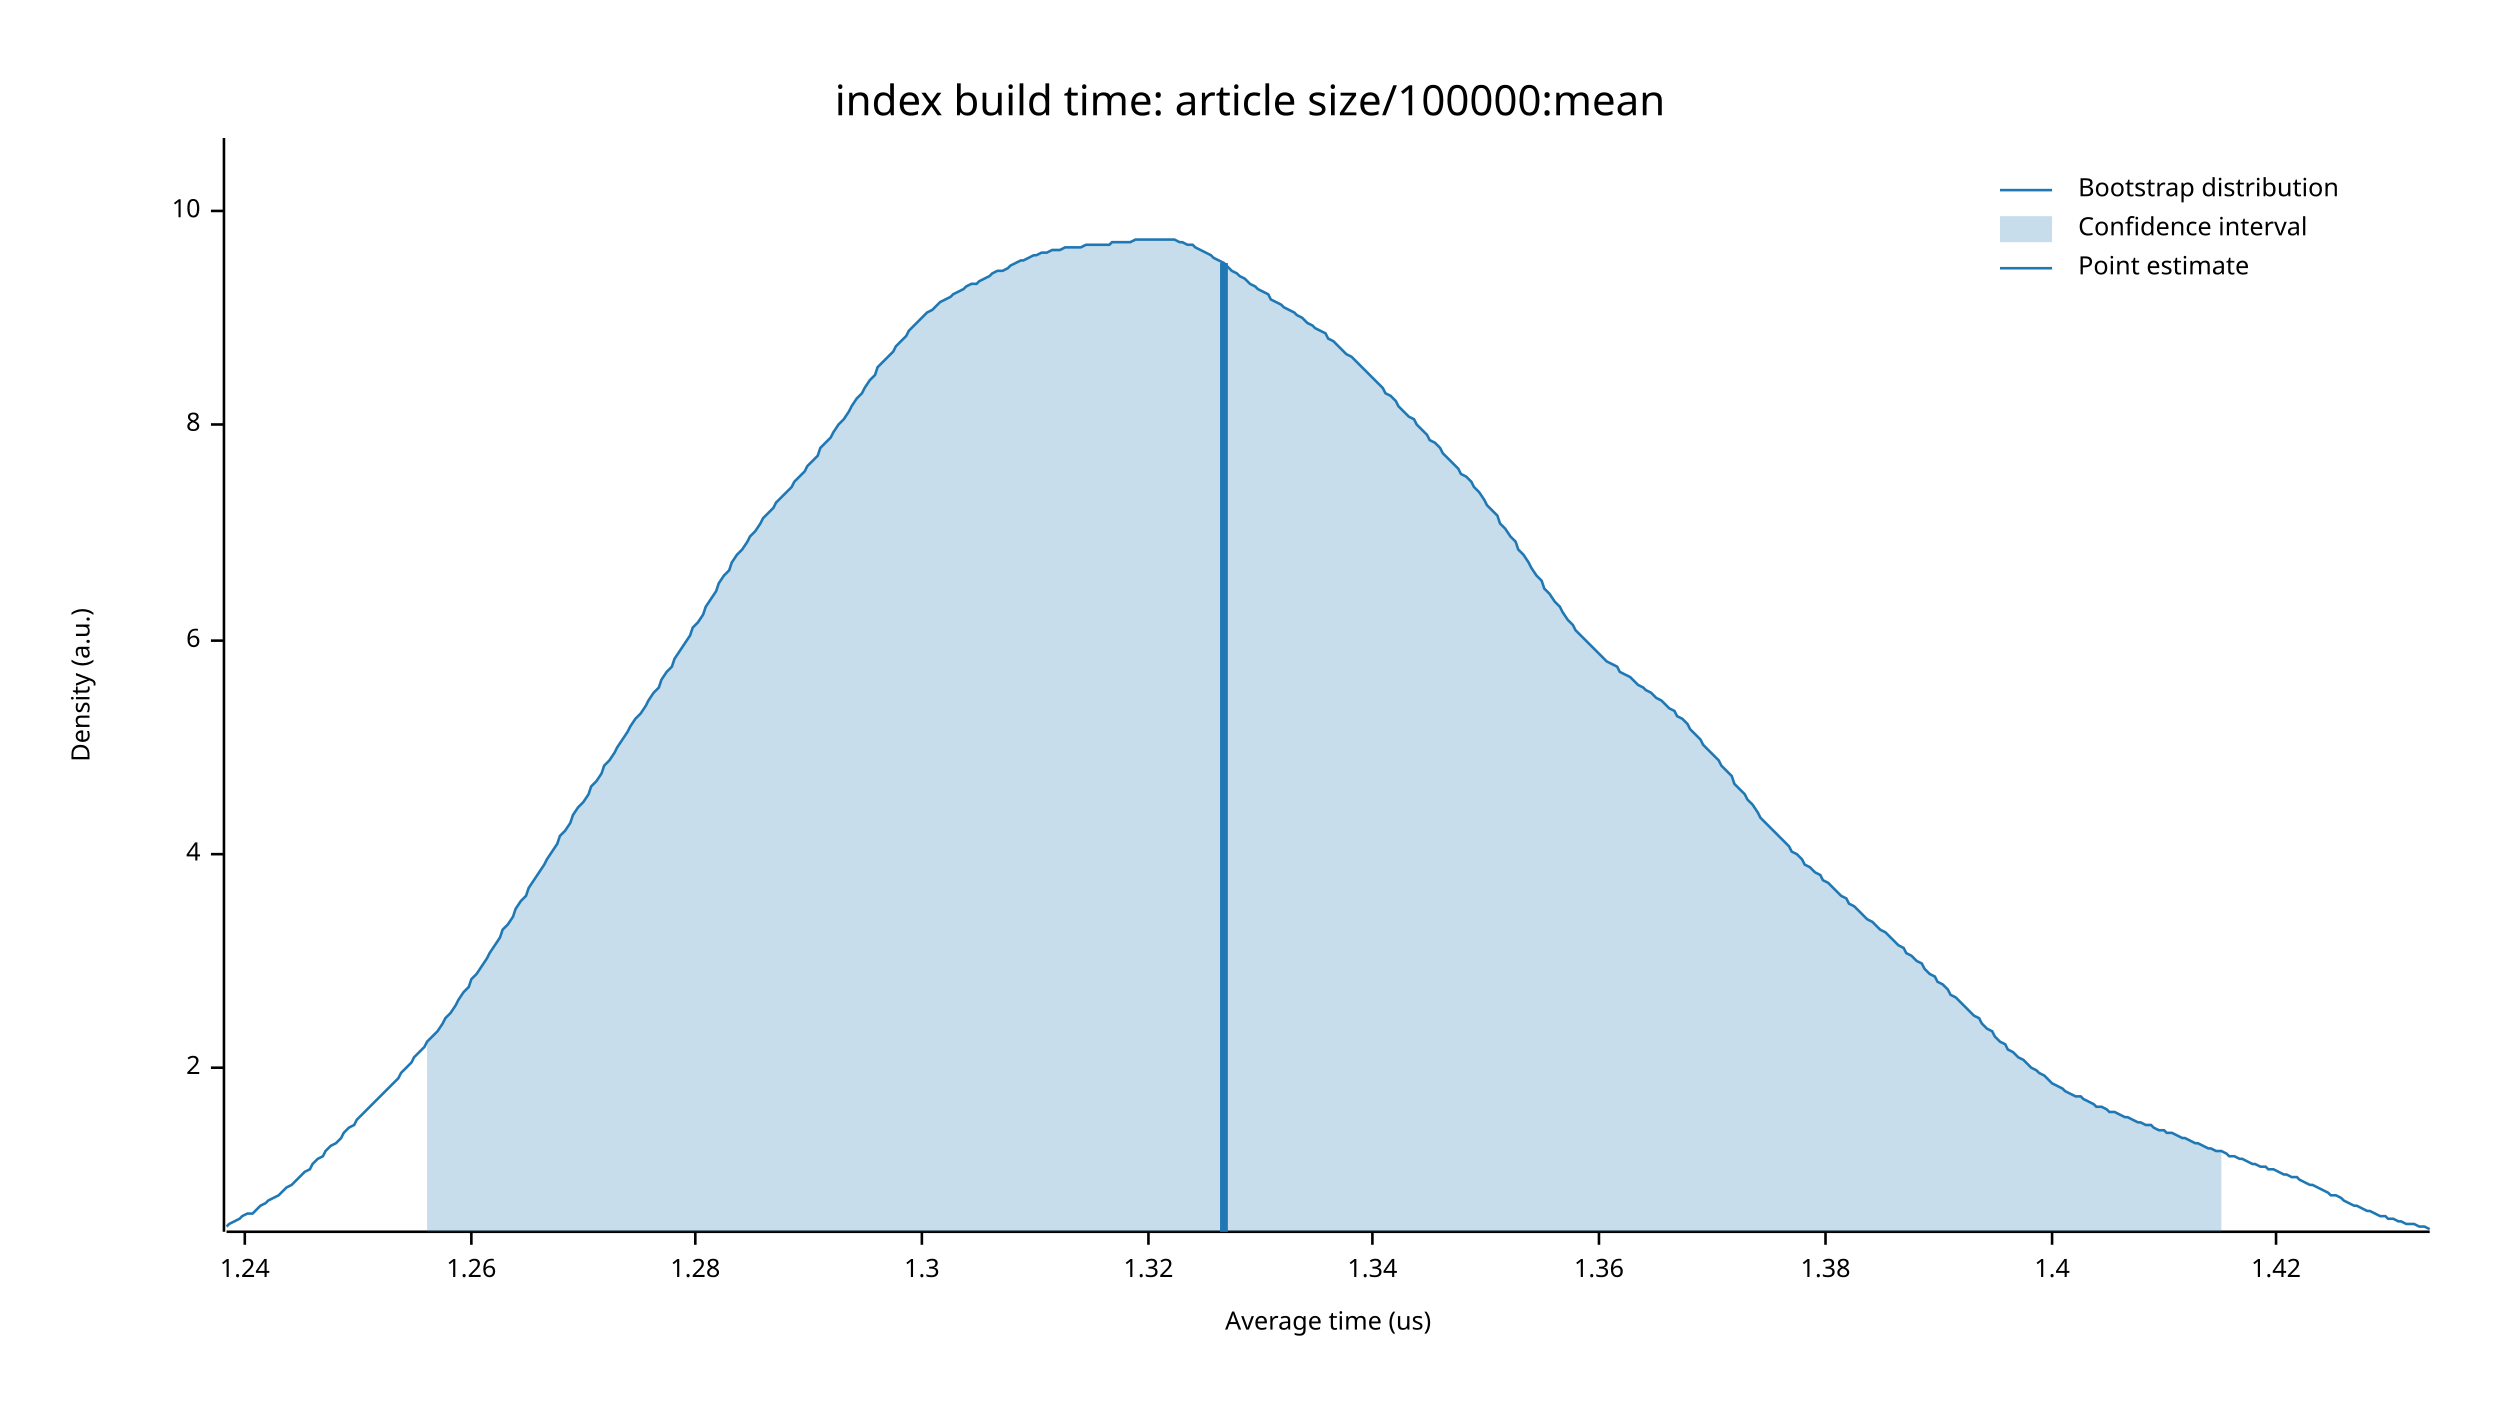
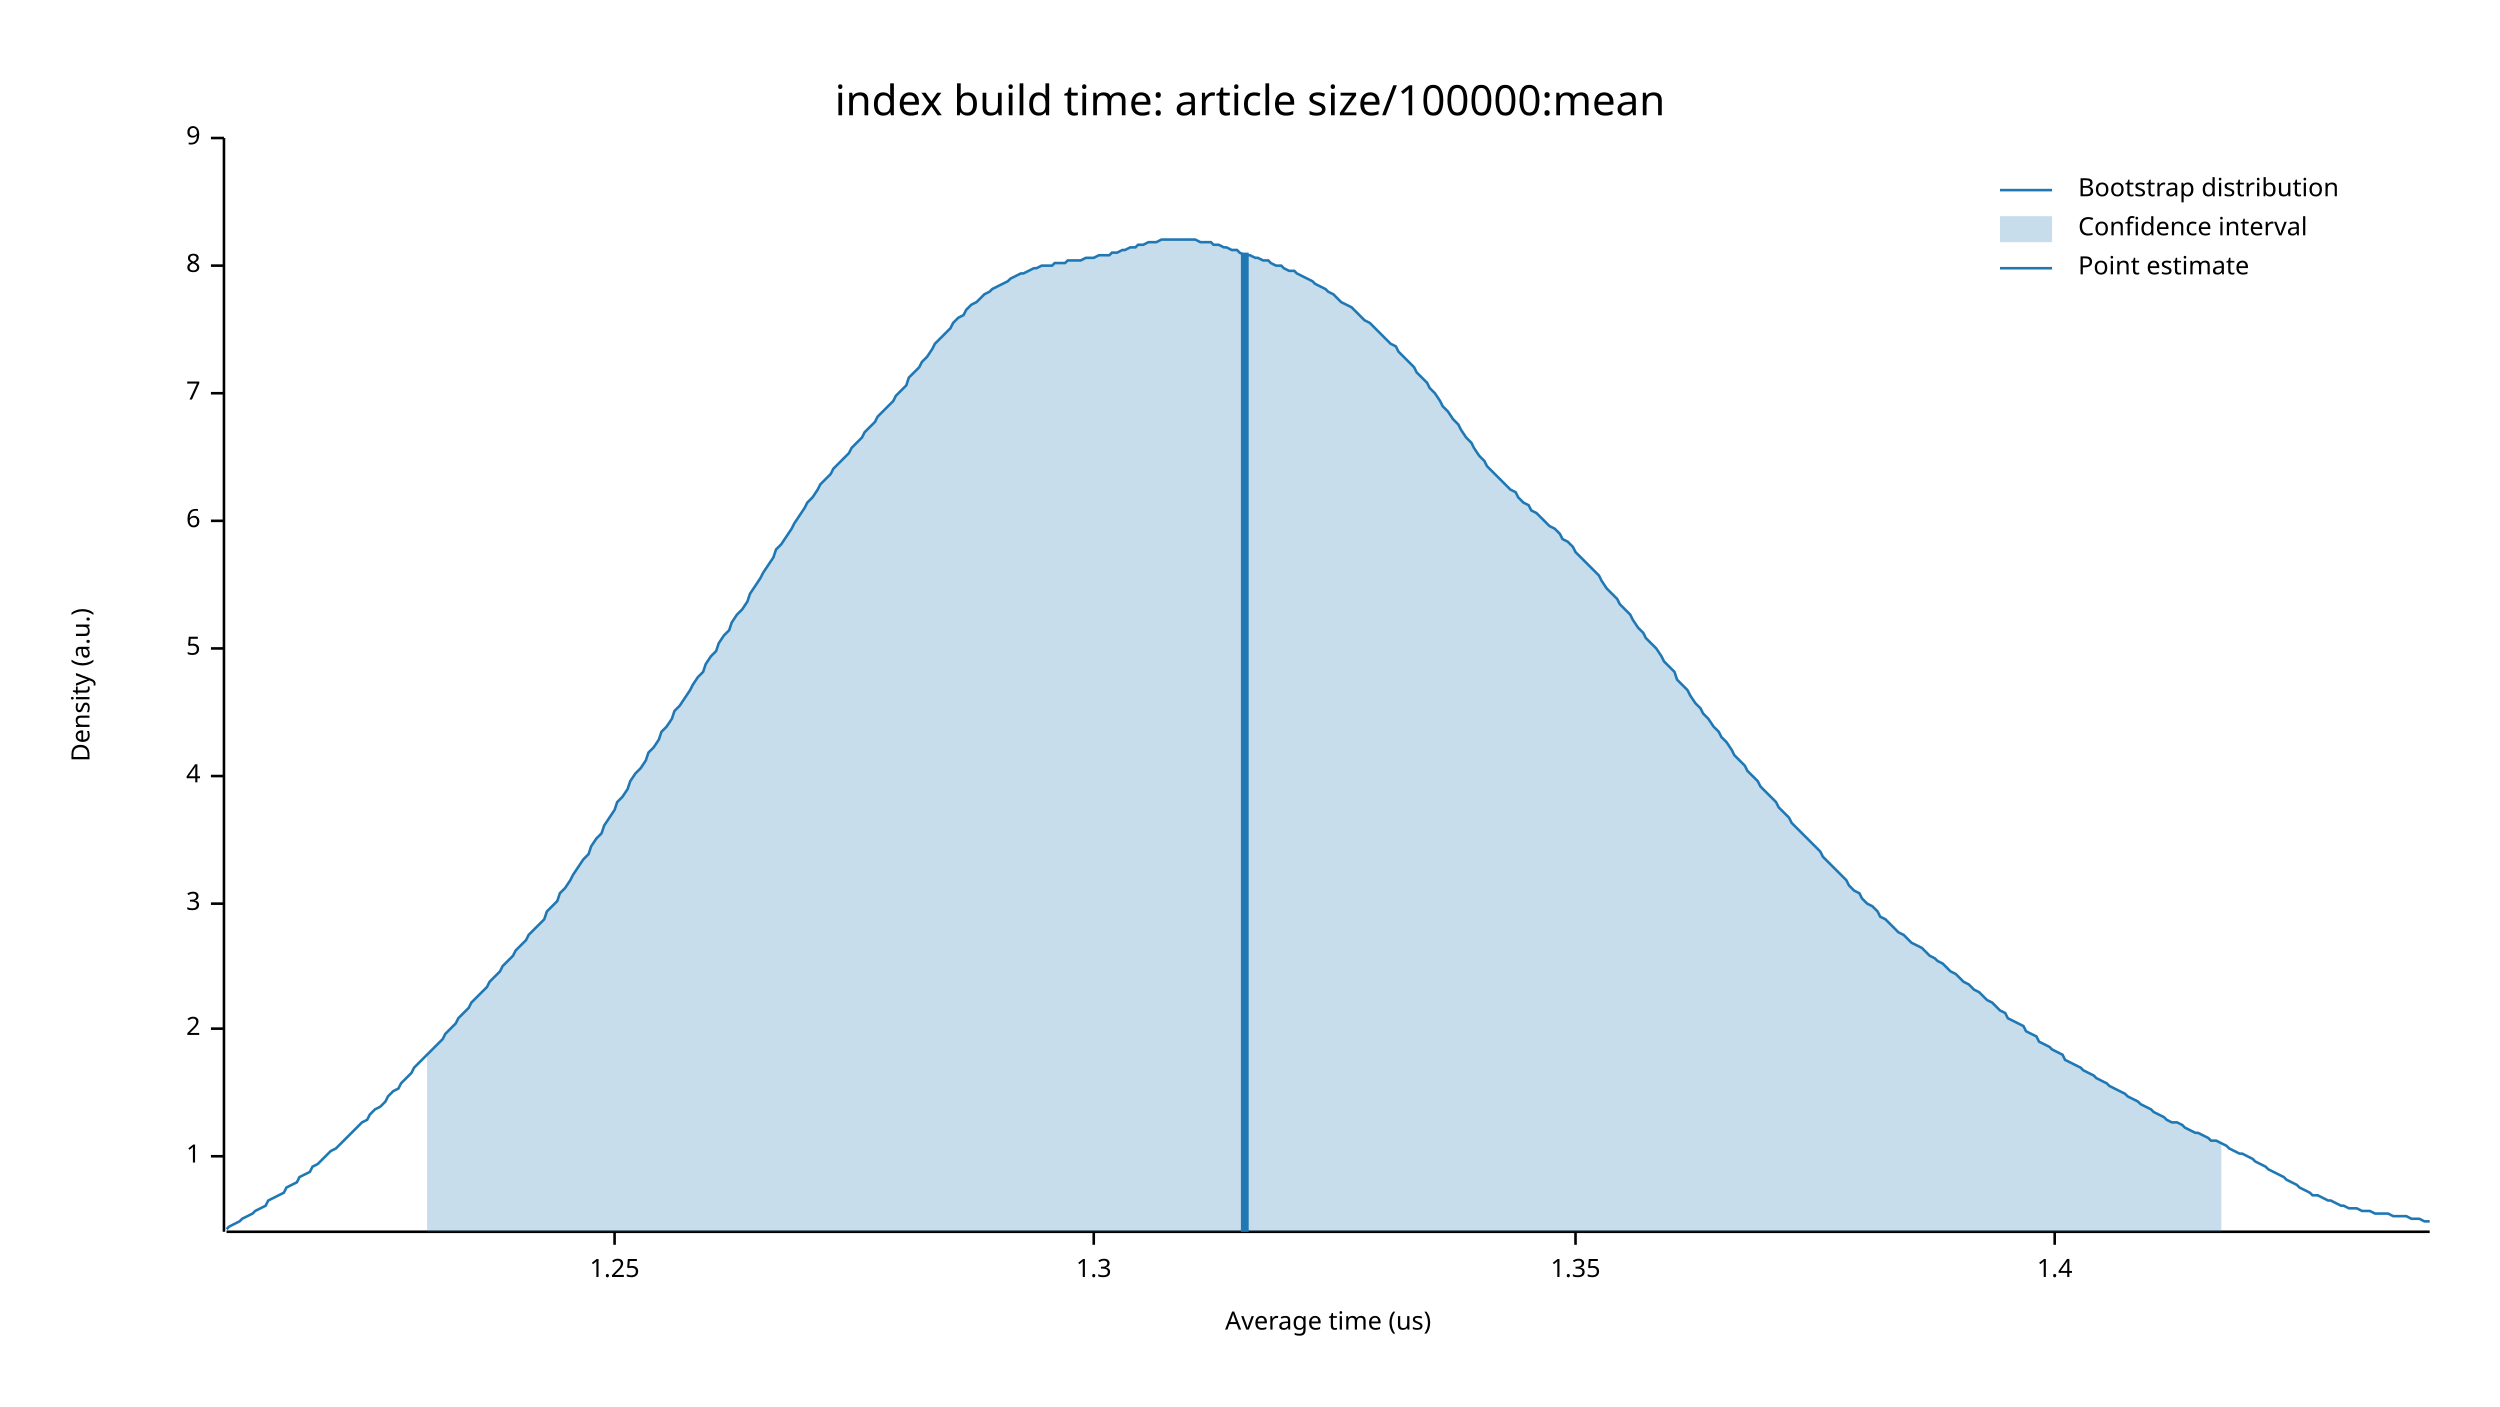
<svg xmlns="http://www.w3.org/2000/svg" width="960" height="540" viewBox="0 0 960 540">
  <text x="480" y="32" dy="0.76em" text-anchor="middle" font-family="sans-serif" font-size="16.129" opacity="1" fill="#000000">
index build time: article size/100000:mean
</text>
  <text x="27" y="263" dy="0.76em" text-anchor="middle" font-family="sans-serif" font-size="9.677" opacity="1" fill="#000000" transform="rotate(270, 27, 263)">
Density (a.u.)
</text>
  <text x="510" y="513" dy="-0.5ex" text-anchor="middle" font-family="sans-serif" font-size="9.677" opacity="1" fill="#000000">
Average time (us)
</text>
  <polyline fill="none" opacity="1" stroke="#000000" stroke-width="1" points="86,53 86,473 " />
-   <text x="77" y="410" dy="0.5ex" text-anchor="end" font-family="sans-serif" font-size="9.677" opacity="1" fill="#000000">
+   <text x="77" y="444" dy="0.5ex" text-anchor="end" font-family="sans-serif" font-size="9.677" opacity="1" fill="#000000">
+ 1
+ </text>
+   <polyline fill="none" opacity="1" stroke="#000000" stroke-width="1" points="81,444 86,444 " />
+   <text x="77" y="395" dy="0.5ex" text-anchor="end" font-family="sans-serif" font-size="9.677" opacity="1" fill="#000000">
2
</text>
-   <polyline fill="none" opacity="1" stroke="#000000" stroke-width="1" points="81,410 86,410 " />
-   <text x="77" y="328" dy="0.5ex" text-anchor="end" font-family="sans-serif" font-size="9.677" opacity="1" fill="#000000">
+   <polyline fill="none" opacity="1" stroke="#000000" stroke-width="1" points="81,395 86,395 " />
+   <text x="77" y="347" dy="0.5ex" text-anchor="end" font-family="sans-serif" font-size="9.677" opacity="1" fill="#000000">
+ 3
+ </text>
+   <polyline fill="none" opacity="1" stroke="#000000" stroke-width="1" points="81,347 86,347 " />
+   <text x="77" y="298" dy="0.5ex" text-anchor="end" font-family="sans-serif" font-size="9.677" opacity="1" fill="#000000">
4
</text>
-   <polyline fill="none" opacity="1" stroke="#000000" stroke-width="1" points="81,328 86,328 " />
-   <text x="77" y="246" dy="0.5ex" text-anchor="end" font-family="sans-serif" font-size="9.677" opacity="1" fill="#000000">
+   <polyline fill="none" opacity="1" stroke="#000000" stroke-width="1" points="81,298 86,298 " />
+   <text x="77" y="249" dy="0.5ex" text-anchor="end" font-family="sans-serif" font-size="9.677" opacity="1" fill="#000000">
+ 5
+ </text>
+   <polyline fill="none" opacity="1" stroke="#000000" stroke-width="1" points="81,249 86,249 " />
+   <text x="77" y="200" dy="0.5ex" text-anchor="end" font-family="sans-serif" font-size="9.677" opacity="1" fill="#000000">
6
</text>
-   <polyline fill="none" opacity="1" stroke="#000000" stroke-width="1" points="81,246 86,246 " />
-   <text x="77" y="163" dy="0.5ex" text-anchor="end" font-family="sans-serif" font-size="9.677" opacity="1" fill="#000000">
+   <polyline fill="none" opacity="1" stroke="#000000" stroke-width="1" points="81,200 86,200 " />
+   <text x="77" y="151" dy="0.5ex" text-anchor="end" font-family="sans-serif" font-size="9.677" opacity="1" fill="#000000">
+ 7
+ </text>
+   <polyline fill="none" opacity="1" stroke="#000000" stroke-width="1" points="81,151 86,151 " />
+   <text x="77" y="102" dy="0.5ex" text-anchor="end" font-family="sans-serif" font-size="9.677" opacity="1" fill="#000000">
8
</text>
-   <polyline fill="none" opacity="1" stroke="#000000" stroke-width="1" points="81,163 86,163 " />
-   <text x="77" y="81" dy="0.5ex" text-anchor="end" font-family="sans-serif" font-size="9.677" opacity="1" fill="#000000">
- 10
+   <polyline fill="none" opacity="1" stroke="#000000" stroke-width="1" points="81,102 86,102 " />
+   <text x="77" y="53" dy="0.5ex" text-anchor="end" font-family="sans-serif" font-size="9.677" opacity="1" fill="#000000">
+ 9
</text>
-   <polyline fill="none" opacity="1" stroke="#000000" stroke-width="1" points="81,81 86,81 " />
+   <polyline fill="none" opacity="1" stroke="#000000" stroke-width="1" points="81,53 86,53 " />
  <polyline fill="none" opacity="1" stroke="#000000" stroke-width="1" points="87,473 933,473 " />
-   <text x="94" y="483" dy="0.76em" text-anchor="middle" font-family="sans-serif" font-size="9.677" opacity="1" fill="#000000">
- 1.24
+   <text x="236" y="483" dy="0.76em" text-anchor="middle" font-family="sans-serif" font-size="9.677" opacity="1" fill="#000000">
+ 1.25
</text>
-   <polyline fill="none" opacity="1" stroke="#000000" stroke-width="1" points="94,473 94,478 " />
-   <text x="181" y="483" dy="0.76em" text-anchor="middle" font-family="sans-serif" font-size="9.677" opacity="1" fill="#000000">
- 1.26
- </text>
-   <polyline fill="none" opacity="1" stroke="#000000" stroke-width="1" points="181,473 181,478 " />
-   <text x="267" y="483" dy="0.76em" text-anchor="middle" font-family="sans-serif" font-size="9.677" opacity="1" fill="#000000">
- 1.28
- </text>
-   <polyline fill="none" opacity="1" stroke="#000000" stroke-width="1" points="267,473 267,478 " />
-   <text x="354" y="483" dy="0.76em" text-anchor="middle" font-family="sans-serif" font-size="9.677" opacity="1" fill="#000000">
+   <polyline fill="none" opacity="1" stroke="#000000" stroke-width="1" points="236,473 236,478 " />
+   <text x="420" y="483" dy="0.76em" text-anchor="middle" font-family="sans-serif" font-size="9.677" opacity="1" fill="#000000">
1.3
</text>
-   <polyline fill="none" opacity="1" stroke="#000000" stroke-width="1" points="354,473 354,478 " />
-   <text x="441" y="483" dy="0.76em" text-anchor="middle" font-family="sans-serif" font-size="9.677" opacity="1" fill="#000000">
- 1.32
+   <polyline fill="none" opacity="1" stroke="#000000" stroke-width="1" points="420,473 420,478 " />
+   <text x="605" y="483" dy="0.76em" text-anchor="middle" font-family="sans-serif" font-size="9.677" opacity="1" fill="#000000">
+ 1.35
</text>
-   <polyline fill="none" opacity="1" stroke="#000000" stroke-width="1" points="441,473 441,478 " />
-   <text x="527" y="483" dy="0.76em" text-anchor="middle" font-family="sans-serif" font-size="9.677" opacity="1" fill="#000000">
- 1.34
- </text>
-   <polyline fill="none" opacity="1" stroke="#000000" stroke-width="1" points="527,473 527,478 " />
-   <text x="614" y="483" dy="0.76em" text-anchor="middle" font-family="sans-serif" font-size="9.677" opacity="1" fill="#000000">
- 1.36
- </text>
-   <polyline fill="none" opacity="1" stroke="#000000" stroke-width="1" points="614,473 614,478 " />
-   <text x="701" y="483" dy="0.76em" text-anchor="middle" font-family="sans-serif" font-size="9.677" opacity="1" fill="#000000">
- 1.38
- </text>
-   <polyline fill="none" opacity="1" stroke="#000000" stroke-width="1" points="701,473 701,478 " />
-   <text x="788" y="483" dy="0.76em" text-anchor="middle" font-family="sans-serif" font-size="9.677" opacity="1" fill="#000000">
+   <polyline fill="none" opacity="1" stroke="#000000" stroke-width="1" points="605,473 605,478 " />
+   <text x="789" y="483" dy="0.76em" text-anchor="middle" font-family="sans-serif" font-size="9.677" opacity="1" fill="#000000">
1.4
</text>
-   <polyline fill="none" opacity="1" stroke="#000000" stroke-width="1" points="788,473 788,478 " />
-   <text x="874" y="483" dy="0.76em" text-anchor="middle" font-family="sans-serif" font-size="9.677" opacity="1" fill="#000000">
- 1.42
- </text>
-   <polyline fill="none" opacity="1" stroke="#000000" stroke-width="1" points="874,473 874,478 " />
-   <polyline fill="none" opacity="1" stroke="#1F78B4" stroke-width="1" points="87,471 88,470 90,469 92,468 93,467 95,466 97,466 98,465 100,463 102,462 103,461 105,460 107,459 109,457 110,456 112,455 114,453 115,452 117,450 119,449 120,447 122,445 124,444 125,442 127,440 129,439 131,437 132,435 134,433 136,432 137,430 139,428 141,426 142,425 144,423 146,421 148,419 149,418 151,416 153,414 154,412 156,410 158,408 159,406 161,404 163,402 164,400 166,398 168,396 170,393 171,391 173,389 175,386 176,384 178,381 180,379 181,376 183,374 185,371 187,368 188,366 190,363 192,360 193,357 195,355 197,352 198,349 200,346 202,344 203,341 205,338 207,335 209,332 210,330 212,327 214,324 215,321 217,319 219,316 220,313 222,310 224,308 226,305 227,302 229,300 231,297 232,294 234,292 236,289 237,287 239,284 241,281 242,279 244,276 246,274 248,271 249,269 251,266 253,264 254,261 256,258 258,256 259,253 261,250 263,247 265,244 266,241 268,239 270,236 271,233 273,230 275,227 276,224 278,221 280,219 281,216 283,213 285,211 287,208 288,206 290,204 292,201 293,199 295,197 297,195 298,193 300,191 302,189 304,187 305,185 307,183 309,181 310,179 312,177 314,175 315,172 317,170 319,168 320,166 322,163 324,161 326,158 327,156 329,153 331,151 332,149 334,146 336,144 337,141 339,139 341,137 343,135 344,133 346,131 348,129 349,127 351,125 353,123 354,122 356,120 358,119 359,118 361,116 363,115 365,114 366,113 368,112 370,111 371,110 373,109 375,109 376,108 378,107 380,106 381,105 383,104 385,104 387,103 388,102 390,101 392,100 393,100 395,99 397,98 398,98 400,97 402,97 404,96 405,96 407,96 409,95 410,95 412,95 414,95 415,95 417,94 419,94 420,94 422,94 424,94 426,94 427,93 429,93 431,93 432,93 434,93 436,92 437,92 439,92 441,92 443,92 444,92 446,92 448,92 449,92 451,92 453,93 454,93 456,94 458,94 459,95 461,96 463,97 465,98 466,99 468,100 470,101 471,102 473,104 475,105 476,106 478,107 480,109 482,110 483,111 485,112 487,113 488,115 490,116 492,117 493,118 495,119 497,120 498,121 500,122 502,124 504,125 505,126 507,127 509,128 510,130 512,131 514,133 515,134 517,136 519,137 521,139 522,140 524,142 526,144 527,145 529,147 531,149 532,151 534,152 536,154 537,156 539,158 541,160 543,161 544,163 546,165 548,167 549,169 551,170 553,172 554,174 556,176 558,178 560,180 561,182 563,183 565,185 566,187 568,189 570,192 571,194 573,196 575,198 576,201 578,203 580,206 582,208 583,211 585,213 587,216 588,218 590,221 592,223 593,226 595,228 597,231 599,233 600,235 602,238 604,240 605,242 607,244 609,246 610,247 612,249 614,251 615,252 617,254 619,255 621,256 622,258 624,259 626,260 627,261 629,263 631,264 632,265 634,266 636,268 638,269 639,270 641,272 643,273 644,275 646,276 648,278 649,280 651,282 653,284 654,286 656,288 658,290 660,292 661,294 663,296 665,298 666,301 668,303 670,305 671,307 673,309 675,312 676,314 678,316 680,318 682,320 683,321 685,323 687,325 688,327 690,328 692,330 693,332 695,333 697,335 699,336 700,338 702,339 704,341 705,342 707,344 709,345 710,347 712,348 714,350 715,351 717,353 719,354 721,356 722,357 724,358 726,360 727,361 729,363 731,364 732,366 734,367 736,369 738,370 739,372 741,374 743,375 744,377 746,378 748,380 749,382 751,383 753,385 754,386 756,388 758,390 760,391 761,393 763,395 765,396 766,398 768,400 770,401 771,403 773,404 775,406 777,407 778,408 780,410 782,411 783,412 785,413 787,415 788,416 790,417 792,418 793,419 795,420 797,421 799,421 800,422 802,423 804,424 805,425 807,425 809,426 810,427 812,427 814,428 816,429 817,429 819,430 821,431 822,431 824,432 826,432 827,433 829,434 831,434 832,435 834,435 836,436 838,437 839,437 841,438 843,439 844,439 846,440 848,441 849,441 851,442 853,442 855,443 856,444 858,444 860,445 861,445 863,446 865,447 866,447 868,448 870,448 871,449 873,449 875,450 877,451 878,451 880,452 882,452 883,453 885,454 887,455 888,455 890,456 892,457 894,458 895,459 897,459 899,460 900,461 902,462 904,463 905,463 907,464 909,465 910,465 912,466 914,467 916,467 917,468 919,468 921,469 922,469 924,470 926,470 927,470 929,471 931,471 933,472 " />
-   <polygon opacity="0.25" fill="#1F78B4" points="164,400 166,398 168,396 170,393 171,391 173,389 175,386 176,384 178,381 180,379 181,376 183,374 185,371 187,368 188,366 190,363 192,360 193,357 195,355 197,352 198,349 200,346 202,344 203,341 205,338 207,335 209,332 210,330 212,327 214,324 215,321 217,319 219,316 220,313 222,310 224,308 226,305 227,302 229,300 231,297 232,294 234,292 236,289 237,287 239,284 241,281 242,279 244,276 246,274 248,271 249,269 251,266 253,264 254,261 256,258 258,256 259,253 261,250 263,247 265,244 266,241 268,239 270,236 271,233 273,230 275,227 276,224 278,221 280,219 281,216 283,213 285,211 287,208 288,206 290,204 292,201 293,199 295,197 297,195 298,193 300,191 302,189 304,187 305,185 307,183 309,181 310,179 312,177 314,175 315,172 317,170 319,168 320,166 322,163 324,161 326,158 327,156 329,153 331,151 332,149 334,146 336,144 337,141 339,139 341,137 343,135 344,133 346,131 348,129 349,127 351,125 353,123 354,122 356,120 358,119 359,118 361,116 363,115 365,114 366,113 368,112 370,111 371,110 373,109 375,109 376,108 378,107 380,106 381,105 383,104 385,104 387,103 388,102 390,101 392,100 393,100 395,99 397,98 398,98 400,97 402,97 404,96 405,96 407,96 409,95 410,95 412,95 414,95 415,95 417,94 419,94 420,94 422,94 424,94 426,94 427,93 429,93 431,93 432,93 434,93 436,92 437,92 439,92 441,92 443,92 444,92 446,92 448,92 449,92 451,92 453,93 454,93 456,94 458,94 459,95 461,96 463,97 465,98 466,99 468,100 470,101 471,102 473,104 475,105 476,106 478,107 480,109 482,110 483,111 485,112 487,113 488,115 490,116 492,117 493,118 495,119 497,120 498,121 500,122 502,124 504,125 505,126 507,127 509,128 510,130 512,131 514,133 515,134 517,136 519,137 521,139 522,140 524,142 526,144 527,145 529,147 531,149 532,151 534,152 536,154 537,156 539,158 541,160 543,161 544,163 546,165 548,167 549,169 551,170 553,172 554,174 556,176 558,178 560,180 561,182 563,183 565,185 566,187 568,189 570,192 571,194 573,196 575,198 576,201 578,203 580,206 582,208 583,211 585,213 587,216 588,218 590,221 592,223 593,226 595,228 597,231 599,233 600,235 602,238 604,240 605,242 607,244 609,246 610,247 612,249 614,251 615,252 617,254 619,255 621,256 622,258 624,259 626,260 627,261 629,263 631,264 632,265 634,266 636,268 638,269 639,270 641,272 643,273 644,275 646,276 648,278 649,280 651,282 653,284 654,286 656,288 658,290 660,292 661,294 663,296 665,298 666,301 668,303 670,305 671,307 673,309 675,312 676,314 678,316 680,318 682,320 683,321 685,323 687,325 688,327 690,328 692,330 693,332 695,333 697,335 699,336 700,338 702,339 704,341 705,342 707,344 709,345 710,347 712,348 714,350 715,351 717,353 719,354 721,356 722,357 724,358 726,360 727,361 729,363 731,364 732,366 734,367 736,369 738,370 739,372 741,374 743,375 744,377 746,378 748,380 749,382 751,383 753,385 754,386 756,388 758,390 760,391 761,393 763,395 765,396 766,398 768,400 770,401 771,403 773,404 775,406 777,407 778,408 780,410 782,411 783,412 785,413 787,415 788,416 790,417 792,418 793,419 795,420 797,421 799,421 800,422 802,423 804,424 805,425 807,425 809,426 810,427 812,427 814,428 816,429 817,429 819,430 821,431 822,431 824,432 826,432 827,433 829,434 831,434 832,435 834,435 836,436 838,437 839,437 841,438 843,439 844,439 846,440 848,441 849,441 851,442 853,442 853,473 164,473 " />
-   <polyline fill="none" opacity="1" stroke="#1F78B4" stroke-width="3" points="470,473 470,101 " />
+   <polyline fill="none" opacity="1" stroke="#000000" stroke-width="1" points="789,473 789,478 " />
+   <polyline fill="none" opacity="1" stroke="#1F78B4" stroke-width="1" points="87,472 88,471 90,470 92,469 93,468 95,467 97,466 98,465 100,464 102,463 103,461 105,460 107,459 109,458 110,456 112,455 114,454 115,452 117,451 119,450 120,448 122,447 124,445 125,444 127,442 129,441 131,439 132,438 134,436 136,434 137,433 139,431 141,430 142,428 144,426 146,425 148,423 149,421 151,419 153,418 154,416 156,414 158,412 159,410 161,408 163,406 164,405 166,403 168,401 170,399 171,397 173,395 175,393 176,391 178,389 180,387 181,385 183,383 185,381 187,379 188,377 190,375 192,373 193,371 195,369 197,367 198,365 200,363 202,361 203,359 205,357 207,355 209,353 210,350 212,348 214,346 215,343 217,341 219,338 220,336 222,333 224,330 226,328 227,325 229,322 231,320 232,317 234,314 236,311 237,308 239,306 241,303 242,300 244,297 246,295 248,292 249,289 251,287 253,284 254,281 256,279 258,276 259,273 261,271 263,268 265,265 266,263 268,260 270,258 271,255 273,252 275,250 276,247 278,244 280,242 281,239 283,236 285,234 287,231 288,228 290,225 292,222 293,220 295,217 297,214 298,211 300,209 302,206 304,203 305,201 307,198 309,195 310,193 312,191 314,188 315,186 317,184 319,182 320,180 322,178 324,176 326,174 327,172 329,170 331,168 332,166 334,164 336,162 337,160 339,158 341,156 343,154 344,152 346,150 348,148 349,145 351,143 353,141 354,139 356,137 358,134 359,132 361,130 363,128 365,126 366,124 368,122 370,121 371,119 373,117 375,116 376,115 378,113 380,112 381,111 383,110 385,109 387,108 388,107 390,106 392,105 393,105 395,104 397,103 398,103 400,102 402,102 404,102 405,101 407,101 409,101 410,100 412,100 414,100 415,100 417,99 419,99 420,99 422,98 424,98 426,98 427,97 429,97 431,96 432,96 434,95 436,95 437,94 439,94 441,93 443,93 444,93 446,92 448,92 449,92 451,92 453,92 454,92 456,92 458,92 459,92 461,93 463,93 465,93 466,94 468,94 470,95 471,95 473,96 475,96 476,97 478,98 480,98 482,99 483,99 485,100 487,100 488,101 490,102 492,102 493,103 495,104 497,104 498,105 500,106 502,107 504,108 505,109 507,110 509,111 510,112 512,113 514,115 515,116 517,117 519,118 521,120 522,121 524,123 526,124 527,125 529,127 531,129 532,130 534,132 536,133 537,135 539,137 541,139 543,141 544,143 546,145 548,147 549,149 551,151 553,154 554,156 556,158 558,161 560,163 561,165 563,168 565,170 566,172 568,175 570,177 571,179 573,181 575,183 576,184 578,186 580,188 582,189 583,191 585,193 587,194 588,196 590,197 592,199 593,200 595,202 597,203 599,205 600,207 602,208 604,210 605,212 607,214 609,216 610,217 612,219 614,221 615,223 617,226 619,228 621,230 622,232 624,234 626,236 627,238 629,241 631,243 632,245 634,247 636,249 638,252 639,254 641,256 643,258 644,261 646,263 648,265 649,267 651,270 653,272 654,274 656,276 658,279 660,281 661,283 663,285 665,288 666,290 668,292 670,294 671,296 673,298 675,300 676,302 678,304 680,306 682,308 683,310 685,312 687,314 688,316 690,318 692,320 693,321 695,323 697,325 699,327 700,329 702,331 704,333 705,334 707,336 709,338 710,340 712,342 714,343 715,345 717,347 719,348 721,350 722,352 724,353 726,355 727,356 729,358 731,359 732,360 734,362 736,363 738,364 739,365 741,367 743,368 744,369 746,370 748,372 749,373 751,374 753,376 754,377 756,378 758,380 760,381 761,382 763,384 765,385 766,386 768,388 770,389 771,391 773,392 775,393 777,394 778,396 780,397 782,398 783,400 785,401 787,402 788,403 790,404 792,405 793,407 795,408 797,409 799,410 800,411 802,412 804,413 805,414 807,415 809,416 810,417 812,418 814,419 816,420 817,421 819,422 821,423 822,424 824,425 826,426 827,427 829,428 831,429 832,430 834,431 836,431 838,432 839,433 841,434 843,435 844,435 846,436 848,437 849,438 851,438 853,439 855,440 856,441 858,442 860,443 861,443 863,444 865,445 866,446 868,447 870,448 871,449 873,450 875,451 877,452 878,453 880,454 882,455 883,456 885,457 887,458 888,459 890,459 892,460 894,461 895,461 897,462 899,463 900,463 902,464 904,464 905,464 907,465 909,465 910,465 912,466 914,466 916,466 917,466 919,467 921,467 922,467 924,467 926,468 927,468 929,468 931,469 933,469 " />
+   <polygon opacity="0.25" fill="#1F78B4" points="164,405 166,403 168,401 170,399 171,397 173,395 175,393 176,391 178,389 180,387 181,385 183,383 185,381 187,379 188,377 190,375 192,373 193,371 195,369 197,367 198,365 200,363 202,361 203,359 205,357 207,355 209,353 210,350 212,348 214,346 215,343 217,341 219,338 220,336 222,333 224,330 226,328 227,325 229,322 231,320 232,317 234,314 236,311 237,308 239,306 241,303 242,300 244,297 246,295 248,292 249,289 251,287 253,284 254,281 256,279 258,276 259,273 261,271 263,268 265,265 266,263 268,260 270,258 271,255 273,252 275,250 276,247 278,244 280,242 281,239 283,236 285,234 287,231 288,228 290,225 292,222 293,220 295,217 297,214 298,211 300,209 302,206 304,203 305,201 307,198 309,195 310,193 312,191 314,188 315,186 317,184 319,182 320,180 322,178 324,176 326,174 327,172 329,170 331,168 332,166 334,164 336,162 337,160 339,158 341,156 343,154 344,152 346,150 348,148 349,145 351,143 353,141 354,139 356,137 358,134 359,132 361,130 363,128 365,126 366,124 368,122 370,121 371,119 373,117 375,116 376,115 378,113 380,112 381,111 383,110 385,109 387,108 388,107 390,106 392,105 393,105 395,104 397,103 398,103 400,102 402,102 404,102 405,101 407,101 409,101 410,100 412,100 414,100 415,100 417,99 419,99 420,99 422,98 424,98 426,98 427,97 429,97 431,96 432,96 434,95 436,95 437,94 439,94 441,93 443,93 444,93 446,92 448,92 449,92 451,92 453,92 454,92 456,92 458,92 459,92 461,93 463,93 465,93 466,94 468,94 470,95 471,95 473,96 475,96 476,97 478,98 480,98 482,99 483,99 485,100 487,100 488,101 490,102 492,102 493,103 495,104 497,104 498,105 500,106 502,107 504,108 505,109 507,110 509,111 510,112 512,113 514,115 515,116 517,117 519,118 521,120 522,121 524,123 526,124 527,125 529,127 531,129 532,130 534,132 536,133 537,135 539,137 541,139 543,141 544,143 546,145 548,147 549,149 551,151 553,154 554,156 556,158 558,161 560,163 561,165 563,168 565,170 566,172 568,175 570,177 571,179 573,181 575,183 576,184 578,186 580,188 582,189 583,191 585,193 587,194 588,196 590,197 592,199 593,200 595,202 597,203 599,205 600,207 602,208 604,210 605,212 607,214 609,216 610,217 612,219 614,221 615,223 617,226 619,228 621,230 622,232 624,234 626,236 627,238 629,241 631,243 632,245 634,247 636,249 638,252 639,254 641,256 643,258 644,261 646,263 648,265 649,267 651,270 653,272 654,274 656,276 658,279 660,281 661,283 663,285 665,288 666,290 668,292 670,294 671,296 673,298 675,300 676,302 678,304 680,306 682,308 683,310 685,312 687,314 688,316 690,318 692,320 693,321 695,323 697,325 699,327 700,329 702,331 704,333 705,334 707,336 709,338 710,340 712,342 714,343 715,345 717,347 719,348 721,350 722,352 724,353 726,355 727,356 729,358 731,359 732,360 734,362 736,363 738,364 739,365 741,367 743,368 744,369 746,370 748,372 749,373 751,374 753,376 754,377 756,378 758,380 760,381 761,382 763,384 765,385 766,386 768,388 770,389 771,391 773,392 775,393 777,394 778,396 780,397 782,398 783,400 785,401 787,402 788,403 790,404 792,405 793,407 795,408 797,409 799,410 800,411 802,412 804,413 805,414 807,415 809,416 810,417 812,418 814,419 816,420 817,421 819,422 821,423 822,424 824,425 826,426 827,427 829,428 831,429 832,430 834,431 836,431 838,432 839,433 841,434 843,435 844,435 846,436 848,437 849,438 851,438 853,439 853,473 164,473 " />
+   <polyline fill="none" opacity="1" stroke="#1F78B4" stroke-width="3" points="478,473 478,97 " />
  <text x="798" y="68" dy="0.76em" text-anchor="start" font-family="sans-serif" font-size="9.677" opacity="1" fill="#000000">
Bootstrap distribution
</text>
  <text x="798" y="83" dy="0.76em" text-anchor="start" font-family="sans-serif" font-size="9.677" opacity="1" fill="#000000">
Confidence interval
</text>
  <text x="798" y="98" dy="0.76em" text-anchor="start" font-family="sans-serif" font-size="9.677" opacity="1" fill="#000000">
Point estimate
</text>
  <polyline fill="none" opacity="1" stroke="#1F78B4" stroke-width="1" points="768,73 788,73 " />
  <rect x="768" y="83" width="20" height="10" opacity="0.25" fill="#1F78B4" stroke="none" />
  <polyline fill="none" opacity="1" stroke="#1F78B4" stroke-width="1" points="768,103 788,103 " />
</svg>
